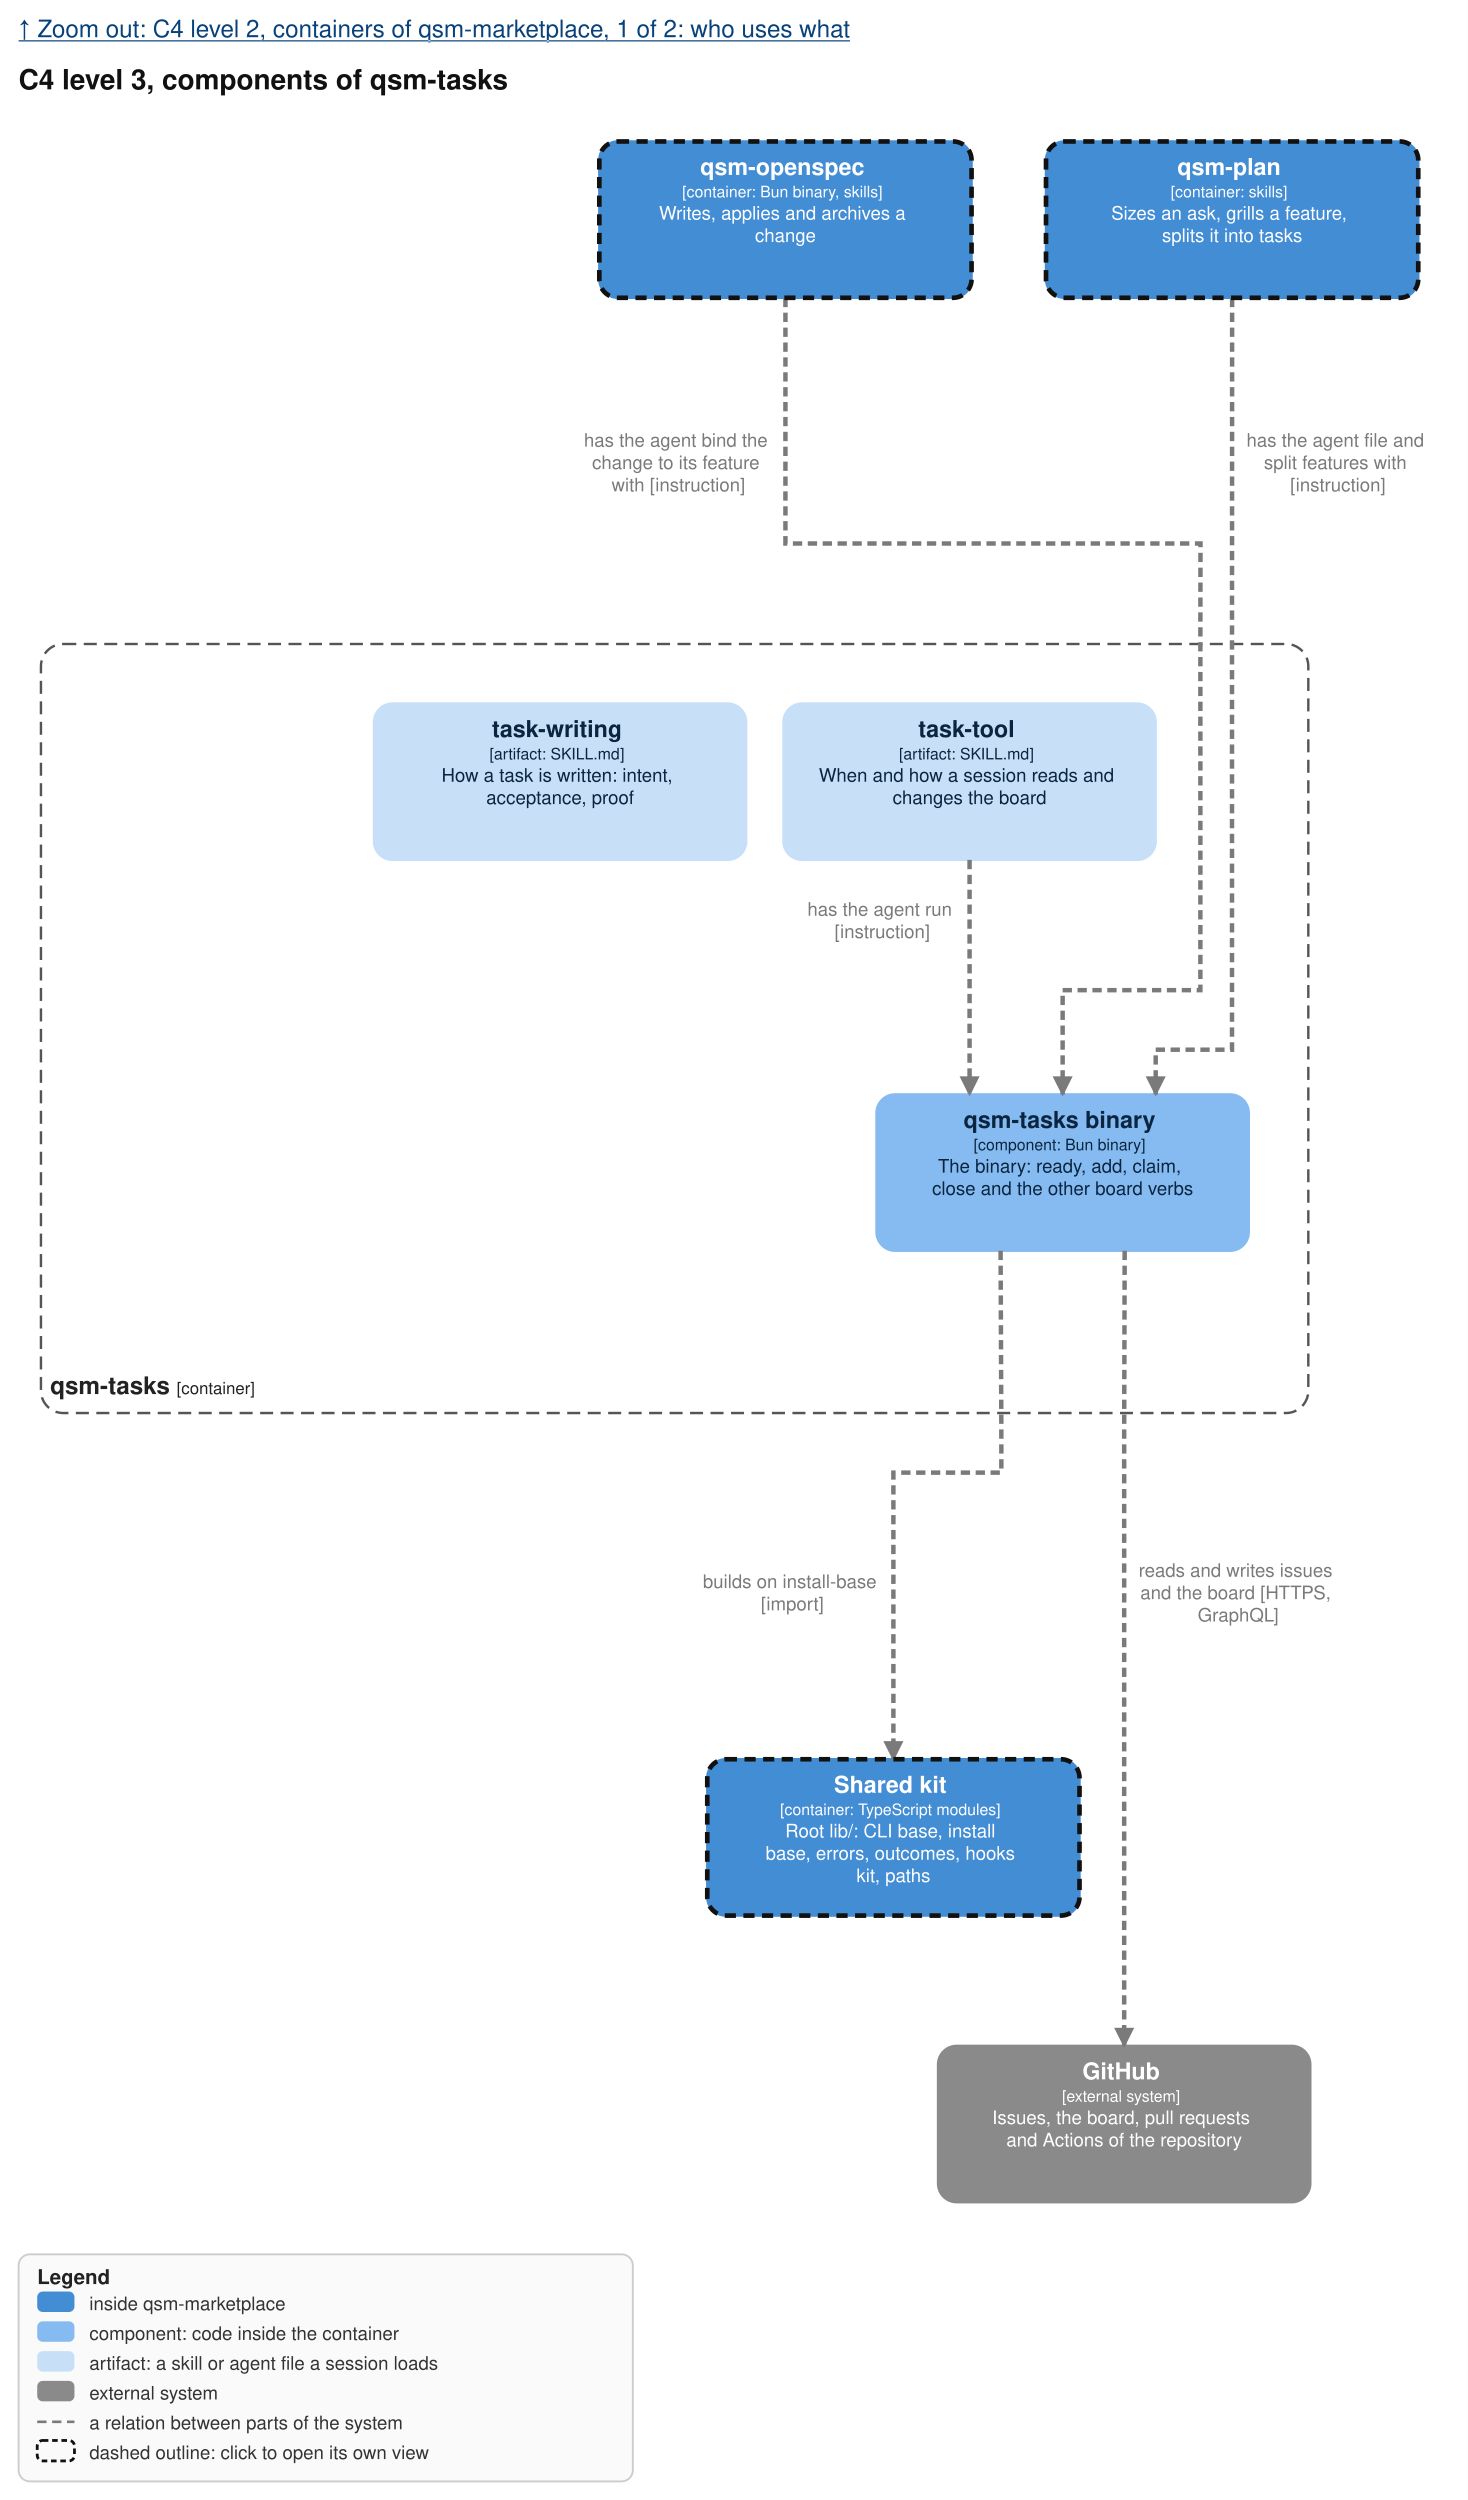
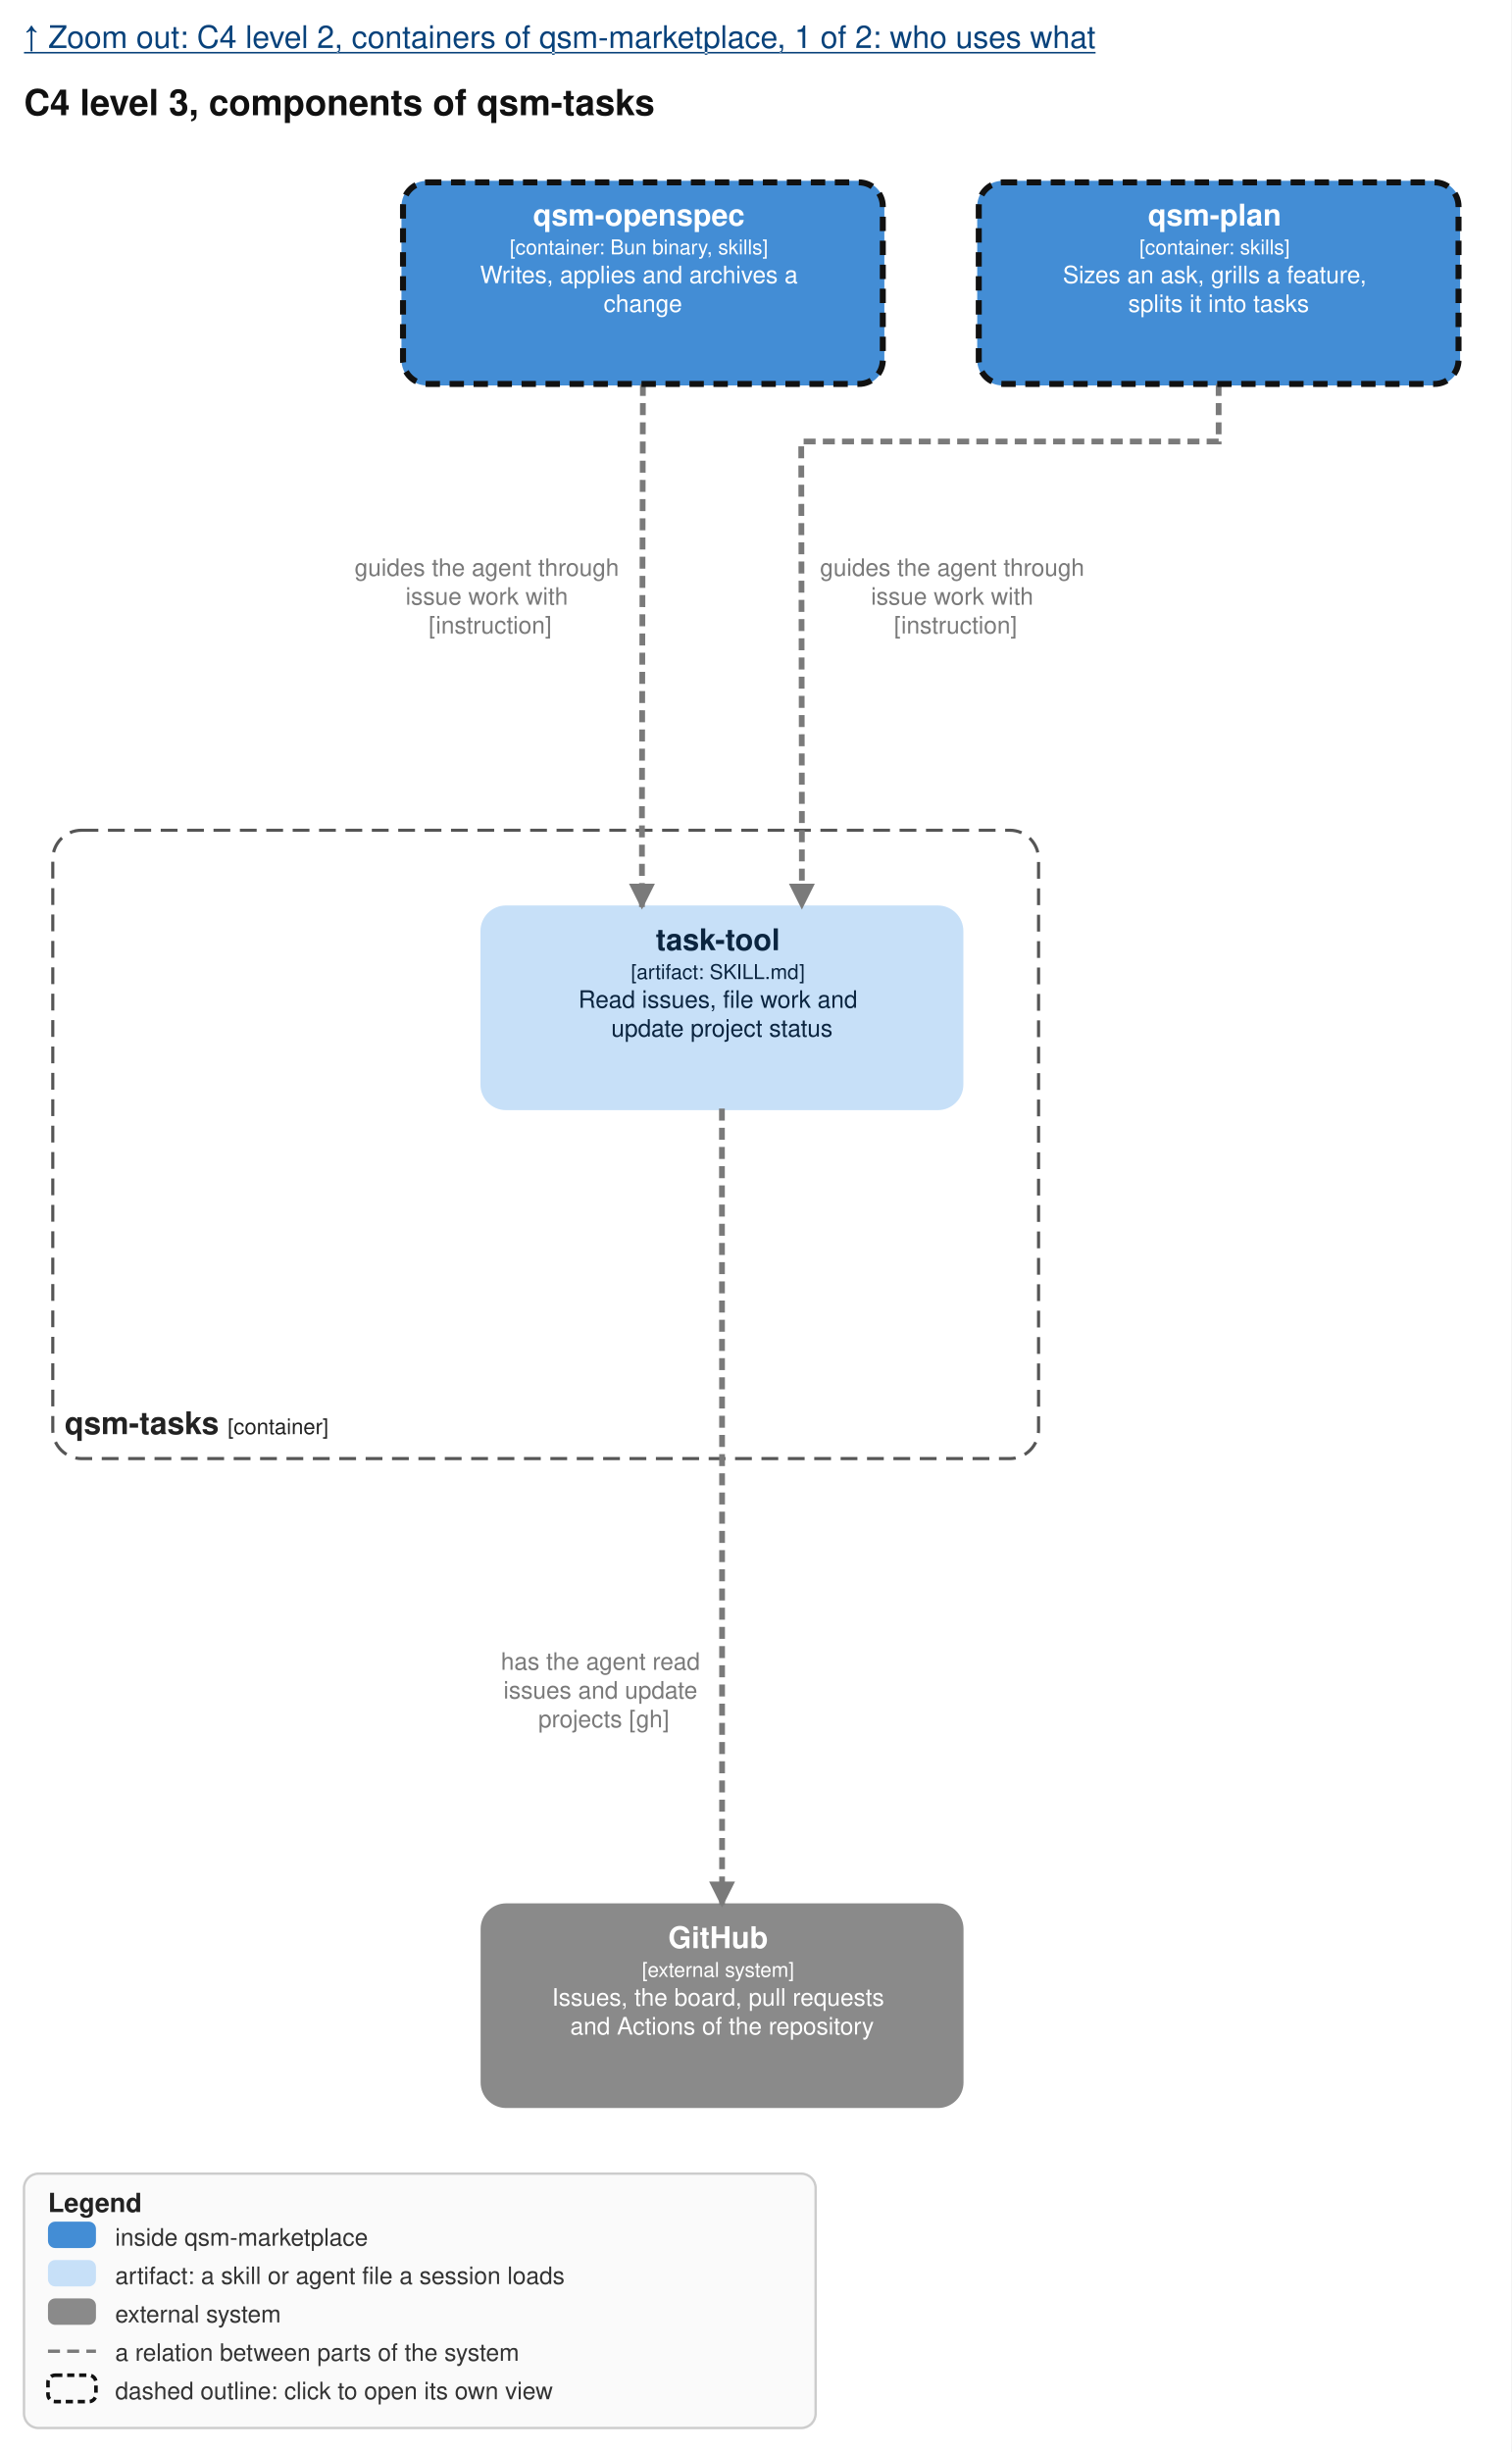
- <svg xmlns="http://www.w3.org/2000/svg" content="&lt;mxfile host=&quot;qsm-c4&quot;&gt;&lt;diagram name=&quot;components-tasks&quot; id=&quot;components-tasks&quot;&gt;&lt;mxGraphModel grid=&quot;1&quot; gridSize=&quot;10&quot; page=&quot;0&quot;&gt;&lt;root&gt;&lt;mxCell id=&quot;0&quot;/&gt;&lt;mxCell id=&quot;1&quot; parent=&quot;0&quot;/&gt;&lt;object id=&quot;c2&quot; label=&quot;&amp;lt;b&amp;gt;%c4Name%&amp;lt;/b&amp;gt;&amp;lt;div&amp;gt;[%c4Application%]&amp;lt;/div&amp;gt;&quot; placeholders=&quot;1&quot; c4Type=&quot;ContainerScopeBoundary&quot; c4Name=&quot;qsm-tasks&quot; c4Application=&quot;Container&quot; c4Id=&quot;mp.tasks&quot;&gt;&lt;mxCell style=&quot;rounded=1;fontSize=11;whiteSpace=wrap;html=1;dashed=1;arcSize=4;fillColor=none;strokeColor=#555555;fontColor=#222222;align=left;verticalAlign=bottom;spacing=10;dashPattern=8 4;metaEdit=1;connectable=0;&quot; vertex=&quot;1&quot; parent=&quot;1&quot;&gt;&lt;mxGeometry x=&quot;12&quot; y=&quot;282&quot; width=&quot;680.933&quot; height=&quot;413.2&quot; as=&quot;geometry&quot;/&gt;&lt;/mxCell&gt;&lt;/object&gt;&lt;object id=&quot;c3&quot; label=&quot;&amp;lt;b&amp;gt;%c4Name%&amp;lt;/b&amp;gt;&amp;lt;div&amp;gt;[%c4Type%%c4TechnologySep%%c4Technology%]&amp;lt;/div&amp;gt;&amp;lt;div style=&amp;quot;font-size:11px&amp;quot;&amp;gt;%c4Description%&amp;lt;/div&amp;gt;&quot; placeholders=&quot;1&quot; c4Type=&quot;Component&quot; c4Name=&quot;qsm-tasks binary&quot; c4Technology=&quot;Bun binary&quot; c4TechnologySep=&quot;: &quot; c4Description=&quot;The binary: ready, add, claim, close and the other board verbs&quot; c4Id=&quot;mp.tasks.tool&quot; c4Tags=&quot;&quot; c4Path=&quot;plugins/qsm-tasks/scripts&quot;&gt;&lt;mxCell style=&quot;rounded=1;whiteSpace=wrap;html=1;arcSize=10;fillColor=#85bbf0;strokeColor=#85bbf0;fontColor=#0b2540;metaEdit=1;resizable=1;&quot; vertex=&quot;1&quot; parent=&quot;1&quot;&gt;&lt;mxGeometry x=&quot;460.933&quot; y=&quot;524&quot; width=&quot;200&quot; height=&quot;84&quot; as=&quot;geometry&quot;/&gt;&lt;/mxCell&gt;&lt;/object&gt;&lt;object id=&quot;c4&quot; label=&quot;&amp;lt;b&amp;gt;%c4Name%&amp;lt;/b&amp;gt;&amp;lt;div&amp;gt;[%c4Type%%c4TechnologySep%%c4Technology%]&amp;lt;/div&amp;gt;&amp;lt;div style=&amp;quot;font-size:11px&amp;quot;&amp;gt;%c4Description%&amp;lt;/div&amp;gt;&quot; placeholders=&quot;1&quot; c4Type=&quot;Component&quot; c4Name=&quot;task-tool&quot; c4Technology=&quot;SKILL.md&quot; c4TechnologySep=&quot;: &quot; c4Description=&quot;When and how a session reads and changes the board&quot; c4Id=&quot;mp.tasks.tasktool&quot; c4Tags=&quot;artifact&quot; c4Path=&quot;plugins/qsm-tasks/skills/task-tool&quot;&gt;&lt;mxCell style=&quot;rounded=1;whiteSpace=wrap;html=1;arcSize=10;fillColor=#c7e0f8;strokeColor=#c7e0f8;fontColor=#0b2540;metaEdit=1;resizable=1;&quot; vertex=&quot;1&quot; parent=&quot;1&quot;&gt;&lt;mxGeometry x=&quot;410.933&quot; y=&quot;314&quot; width=&quot;200&quot; height=&quot;84&quot; as=&quot;geometry&quot;/&gt;&lt;/mxCell&gt;&lt;/object&gt;&lt;object id=&quot;c5&quot; label=&quot;&amp;lt;b&amp;gt;%c4Name%&amp;lt;/b&amp;gt;&amp;lt;div&amp;gt;[%c4Type%%c4TechnologySep%%c4Technology%]&amp;lt;/div&amp;gt;&amp;lt;div style=&amp;quot;font-size:11px&amp;quot;&amp;gt;%c4Description%&amp;lt;/div&amp;gt;&quot; placeholders=&quot;1&quot; c4Type=&quot;Component&quot; c4Name=&quot;task-writing&quot; c4Technology=&quot;SKILL.md&quot; c4TechnologySep=&quot;: &quot; c4Description=&quot;How a task is written: intent, acceptance, proof&quot; c4Id=&quot;mp.tasks.writing&quot; c4Tags=&quot;artifact&quot; c4Path=&quot;plugins/qsm-tasks/skills/task-writing&quot;&gt;&lt;mxCell style=&quot;rounded=1;whiteSpace=wrap;html=1;arcSize=10;fillColor=#c7e0f8;strokeColor=#c7e0f8;fontColor=#0b2540;metaEdit=1;resizable=1;&quot; vertex=&quot;1&quot; parent=&quot;1&quot;&gt;&lt;mxGeometry x=&quot;190.933&quot; y=&quot;314&quot; width=&quot;200&quot; height=&quot;84&quot; as=&quot;geometry&quot;/&gt;&lt;/mxCell&gt;&lt;/object&gt;&lt;object id=&quot;c6&quot; label=&quot;&amp;lt;b&amp;gt;%c4Name%&amp;lt;/b&amp;gt;&amp;lt;div&amp;gt;[%c4Type%%c4TechnologySep%%c4Technology%]&amp;lt;/div&amp;gt;&amp;lt;div style=&amp;quot;font-size:11px&amp;quot;&amp;gt;%c4Description%&amp;lt;/div&amp;gt;&quot; placeholders=&quot;1&quot; c4Type=&quot;Container&quot; c4Name=&quot;qsm-openspec&quot; c4Technology=&quot;Bun binary, skills&quot; c4TechnologySep=&quot;: &quot; c4Description=&quot;Writes, applies and archives a change&quot; c4Id=&quot;mp.spec&quot; c4Tags=&quot;&quot; c4Path=&quot;plugins/qsm-openspec&quot; c4Group=&quot;Features&quot;&gt;&lt;mxCell style=&quot;rounded=1;whiteSpace=wrap;html=1;arcSize=10;fillColor=#438dd5;strokeColor=#438dd5;fontColor=#ffffff;metaEdit=1;resizable=1;&quot; vertex=&quot;1&quot; parent=&quot;1&quot;&gt;&lt;mxGeometry x=&quot;312&quot; y=&quot;12&quot; width=&quot;200&quot; height=&quot;84&quot; as=&quot;geometry&quot;/&gt;&lt;/mxCell&gt;&lt;/object&gt;&lt;object id=&quot;c7&quot; label=&quot;&amp;lt;b&amp;gt;%c4Name%&amp;lt;/b&amp;gt;&amp;lt;div&amp;gt;[%c4Type%%c4TechnologySep%%c4Technology%]&amp;lt;/div&amp;gt;&amp;lt;div style=&amp;quot;font-size:11px&amp;quot;&amp;gt;%c4Description%&amp;lt;/div&amp;gt;&quot; placeholders=&quot;1&quot; c4Type=&quot;Container&quot; c4Name=&quot;qsm-plan&quot; c4Technology=&quot;skills&quot; c4TechnologySep=&quot;: &quot; c4Description=&quot;Sizes an ask, grills a feature, splits it into tasks&quot; c4Id=&quot;mp.plan&quot; c4Tags=&quot;&quot; c4Path=&quot;plugins/qsm-plan&quot; c4Group=&quot;Features&quot;&gt;&lt;mxCell style=&quot;rounded=1;whiteSpace=wrap;html=1;arcSize=10;fillColor=#438dd5;strokeColor=#438dd5;fontColor=#ffffff;metaEdit=1;resizable=1;&quot; vertex=&quot;1&quot; parent=&quot;1&quot;&gt;&lt;mxGeometry x=&quot;552&quot; y=&quot;12&quot; width=&quot;200&quot; height=&quot;84&quot; as=&quot;geometry&quot;/&gt;&lt;/mxCell&gt;&lt;/object&gt;&lt;object id=&quot;c8&quot; label=&quot;&amp;lt;b&amp;gt;%c4Name%&amp;lt;/b&amp;gt;&amp;lt;div&amp;gt;[%c4Type%%c4TechnologySep%%c4Technology%]&amp;lt;/div&amp;gt;&amp;lt;div style=&amp;quot;font-size:11px&amp;quot;&amp;gt;%c4Description%&amp;lt;/div&amp;gt;&quot; placeholders=&quot;1&quot; c4Type=&quot;Container&quot; c4Name=&quot;Shared kit&quot; c4Technology=&quot;TypeScript modules&quot; c4TechnologySep=&quot;: &quot; c4Description=&quot;Root lib/: CLI base, install base, errors, outcomes, hooks kit, paths&quot; c4Id=&quot;mp.lib&quot; c4Tags=&quot;shared&quot; c4Path=&quot;lib&quot; c4Group=&quot;Core&quot;&gt;&lt;mxCell style=&quot;rounded=1;whiteSpace=wrap;html=1;arcSize=10;fillColor=#438dd5;strokeColor=#438dd5;fontColor=#ffffff;metaEdit=1;resizable=1;&quot; vertex=&quot;1&quot; parent=&quot;1&quot;&gt;&lt;mxGeometry x=&quot;370&quot; y=&quot;881.2&quot; width=&quot;200&quot; height=&quot;84&quot; as=&quot;geometry&quot;/&gt;&lt;/mxCell&gt;&lt;/object&gt;&lt;object id=&quot;c9&quot; label=&quot;&amp;lt;b&amp;gt;%c4Name%&amp;lt;/b&amp;gt;&amp;lt;div&amp;gt;[%c4Type%%c4TechnologySep%%c4Technology%]&amp;lt;/div&amp;gt;&amp;lt;div style=&amp;quot;font-size:11px&amp;quot;&amp;gt;%c4Description%&amp;lt;/div&amp;gt;&quot; placeholders=&quot;1&quot; c4Type=&quot;Software System&quot; c4Name=&quot;GitHub&quot; c4Technology=&quot;&quot; c4TechnologySep=&quot;&quot; c4Description=&quot;Issues, the board, pull requests and Actions of the repository&quot; c4Id=&quot;github&quot; c4Tags=&quot;external&quot;&gt;&lt;mxCell style=&quot;rounded=1;whiteSpace=wrap;html=1;arcSize=10;fillColor=#8a8a8a;strokeColor=#8a8a8a;fontColor=#ffffff;metaEdit=1;resizable=1;&quot; vertex=&quot;1&quot; parent=&quot;1&quot;&gt;&lt;mxGeometry x=&quot;494&quot; y=&quot;1035.2&quot; width=&quot;200&quot; height=&quot;84&quot; as=&quot;geometry&quot;/&gt;&lt;/mxCell&gt;&lt;/object&gt;&lt;object id=&quot;c10&quot; label=&quot;%c4Description%&quot; placeholders=&quot;1&quot; c4Type=&quot;Relationship&quot; c4Description=&quot;has the agent bind the change to its feature with [instruction]&quot;&gt;&lt;mxCell style=&quot;edgeStyle=orthogonalEdgeStyle;rounded=1;endArrow=blockThin;endFill=1;html=1;fontSize=10;strokeColor=#7a7a7a;fontColor=#7a7a7a;strokeWidth=2.4;dashed=1;metaEdit=1;&quot; edge=&quot;1&quot; parent=&quot;1&quot; source=&quot;c6&quot; target=&quot;c3&quot;&gt;&lt;mxGeometry relative=&quot;1&quot; as=&quot;geometry&quot;&gt;&lt;Array as=&quot;points&quot;&gt;&lt;mxPoint x=&quot;412&quot; y=&quot;228&quot;/&gt;&lt;mxPoint x=&quot;635&quot; y=&quot;228&quot;/&gt;&lt;mxPoint x=&quot;634.933&quot; y=&quot;274&quot;/&gt;&lt;mxPoint x=&quot;634.933&quot; y=&quot;468&quot;/&gt;&lt;mxPoint x=&quot;560.933&quot; y=&quot;468&quot;/&gt;&lt;/Array&gt;&lt;/mxGeometry&gt;&lt;/mxCell&gt;&lt;/object&gt;&lt;object id=&quot;c11&quot; label=&quot;%c4Description%&quot; placeholders=&quot;1&quot; c4Type=&quot;Relationship&quot; c4Description=&quot;has the agent file and split features with [instruction]&quot;&gt;&lt;mxCell style=&quot;edgeStyle=orthogonalEdgeStyle;rounded=1;endArrow=blockThin;endFill=1;html=1;fontSize=10;strokeColor=#7a7a7a;fontColor=#7a7a7a;strokeWidth=2.4;dashed=1;metaEdit=1;&quot; edge=&quot;1&quot; parent=&quot;1&quot; source=&quot;c7&quot; target=&quot;c3&quot;&gt;&lt;mxGeometry relative=&quot;1&quot; as=&quot;geometry&quot;&gt;&lt;Array as=&quot;points&quot;&gt;&lt;mxPoint x=&quot;651.933&quot; y=&quot;274&quot;/&gt;&lt;mxPoint x=&quot;651.933&quot; y=&quot;500&quot;/&gt;&lt;mxPoint x=&quot;610.933&quot; y=&quot;500&quot;/&gt;&lt;/Array&gt;&lt;/mxGeometry&gt;&lt;/mxCell&gt;&lt;/object&gt;&lt;object id=&quot;c12&quot; label=&quot;%c4Description%&quot; placeholders=&quot;1&quot; c4Type=&quot;Relationship&quot; c4Description=&quot;builds on install-base [import]&quot;&gt;&lt;mxCell style=&quot;edgeStyle=orthogonalEdgeStyle;rounded=1;endArrow=blockThin;endFill=1;html=1;fontSize=10;strokeColor=#7a7a7a;fontColor=#7a7a7a;strokeWidth=2.4;dashed=1;metaEdit=1;&quot; edge=&quot;1&quot; parent=&quot;1&quot; source=&quot;c3&quot; target=&quot;c8&quot;&gt;&lt;mxGeometry relative=&quot;1&quot; as=&quot;geometry&quot;&gt;&lt;Array as=&quot;points&quot;&gt;&lt;mxPoint x=&quot;528&quot; y=&quot;703.2&quot;/&gt;&lt;mxPoint x=&quot;528&quot; y=&quot;727.2&quot;/&gt;&lt;mxPoint x=&quot;470&quot; y=&quot;727.2&quot;/&gt;&lt;/Array&gt;&lt;/mxGeometry&gt;&lt;/mxCell&gt;&lt;/object&gt;&lt;object id=&quot;c13&quot; label=&quot;%c4Description%&quot; placeholders=&quot;1&quot; c4Type=&quot;Relationship&quot; c4Description=&quot;has the agent run [instruction]&quot;&gt;&lt;mxCell style=&quot;edgeStyle=orthogonalEdgeStyle;rounded=1;endArrow=blockThin;endFill=1;html=1;fontSize=10;strokeColor=#7a7a7a;fontColor=#7a7a7a;strokeWidth=2.4;dashed=1;metaEdit=1;&quot; edge=&quot;1&quot; parent=&quot;1&quot; source=&quot;c4&quot; target=&quot;c3&quot;&gt;&lt;mxGeometry relative=&quot;1&quot; as=&quot;geometry&quot;&gt;&lt;Array as=&quot;points&quot;&gt;&lt;/Array&gt;&lt;/mxGeometry&gt;&lt;/mxCell&gt;&lt;/object&gt;&lt;object id=&quot;c14&quot; label=&quot;%c4Description%&quot; placeholders=&quot;1&quot; c4Type=&quot;Relationship&quot; c4Description=&quot;reads and writes issues and the board [HTTPS, GraphQL]&quot;&gt;&lt;mxCell style=&quot;edgeStyle=orthogonalEdgeStyle;rounded=1;endArrow=blockThin;endFill=1;html=1;fontSize=10;strokeColor=#7a7a7a;fontColor=#7a7a7a;strokeWidth=2.4;dashed=1;metaEdit=1;&quot; edge=&quot;1&quot; parent=&quot;1&quot; source=&quot;c3&quot; target=&quot;c9&quot;&gt;&lt;mxGeometry relative=&quot;1&quot; as=&quot;geometry&quot;&gt;&lt;Array as=&quot;points&quot;&gt;&lt;mxPoint x=&quot;594&quot; y=&quot;703.2&quot;/&gt;&lt;/Array&gt;&lt;/mxGeometry&gt;&lt;/mxCell&gt;&lt;/object&gt;&lt;/root&gt;&lt;/mxGraphModel&gt;&lt;/diagram&gt;&lt;/mxfile&gt;" width="788.62" height="1343.2" viewBox="-10 -64 788.62 1343.2" font-family="Helvetica, Arial, sans-serif">
+ <svg xmlns="http://www.w3.org/2000/svg" content="&lt;mxfile host=&quot;qsm-c4&quot;&gt;&lt;diagram name=&quot;components-tasks&quot; id=&quot;components-tasks&quot;&gt;&lt;mxGraphModel grid=&quot;1&quot; gridSize=&quot;10&quot; page=&quot;0&quot;&gt;&lt;root&gt;&lt;mxCell id=&quot;0&quot;/&gt;&lt;mxCell id=&quot;1&quot; parent=&quot;0&quot;/&gt;&lt;object id=&quot;c2&quot; label=&quot;&amp;lt;b&amp;gt;%c4Name%&amp;lt;/b&amp;gt;&amp;lt;div&amp;gt;[%c4Application%]&amp;lt;/div&amp;gt;&quot; placeholders=&quot;1&quot; c4Type=&quot;ContainerScopeBoundary&quot; c4Name=&quot;qsm-tasks&quot; c4Application=&quot;Container&quot; c4Id=&quot;mp.tasks&quot;&gt;&lt;mxCell style=&quot;rounded=1;fontSize=11;whiteSpace=wrap;html=1;dashed=1;arcSize=4;fillColor=none;strokeColor=#555555;fontColor=#222222;align=left;verticalAlign=bottom;spacing=10;dashPattern=8 4;metaEdit=1;connectable=0;&quot; vertex=&quot;1&quot; parent=&quot;1&quot;&gt;&lt;mxGeometry x=&quot;12&quot; y=&quot;282&quot; width=&quot;410.933&quot; height=&quot;261.866&quot; as=&quot;geometry&quot;/&gt;&lt;/mxCell&gt;&lt;/object&gt;&lt;object id=&quot;c3&quot; label=&quot;&amp;lt;b&amp;gt;%c4Name%&amp;lt;/b&amp;gt;&amp;lt;div&amp;gt;[%c4Type%%c4TechnologySep%%c4Technology%]&amp;lt;/div&amp;gt;&amp;lt;div style=&amp;quot;font-size:11px&amp;quot;&amp;gt;%c4Description%&amp;lt;/div&amp;gt;&quot; placeholders=&quot;1&quot; c4Type=&quot;Component&quot; c4Name=&quot;task-tool&quot; c4Technology=&quot;SKILL.md&quot; c4TechnologySep=&quot;: &quot; c4Description=&quot;Read issues, file work and update project status&quot; c4Id=&quot;mp.tasks.tasktool&quot; c4Tags=&quot;artifact&quot; c4Path=&quot;plugins/qsm-tasks/skills/task-tool&quot;&gt;&lt;mxCell style=&quot;rounded=1;whiteSpace=wrap;html=1;arcSize=10;fillColor=#c7e0f8;strokeColor=#c7e0f8;fontColor=#0b2540;metaEdit=1;resizable=1;&quot; vertex=&quot;1&quot; parent=&quot;1&quot;&gt;&lt;mxGeometry x=&quot;190.933&quot; y=&quot;314&quot; width=&quot;200&quot; height=&quot;84&quot; as=&quot;geometry&quot;/&gt;&lt;/mxCell&gt;&lt;/object&gt;&lt;object id=&quot;c4&quot; label=&quot;&amp;lt;b&amp;gt;%c4Name%&amp;lt;/b&amp;gt;&amp;lt;div&amp;gt;[%c4Type%%c4TechnologySep%%c4Technology%]&amp;lt;/div&amp;gt;&amp;lt;div style=&amp;quot;font-size:11px&amp;quot;&amp;gt;%c4Description%&amp;lt;/div&amp;gt;&quot; placeholders=&quot;1&quot; c4Type=&quot;Container&quot; c4Name=&quot;qsm-openspec&quot; c4Technology=&quot;Bun binary, skills&quot; c4TechnologySep=&quot;: &quot; c4Description=&quot;Writes, applies and archives a change&quot; c4Id=&quot;mp.spec&quot; c4Tags=&quot;&quot; c4Path=&quot;plugins/qsm-openspec&quot; c4Group=&quot;Features&quot;&gt;&lt;mxCell style=&quot;rounded=1;whiteSpace=wrap;html=1;arcSize=10;fillColor=#438dd5;strokeColor=#438dd5;fontColor=#ffffff;metaEdit=1;resizable=1;&quot; vertex=&quot;1&quot; parent=&quot;1&quot;&gt;&lt;mxGeometry x=&quot;158&quot; y=&quot;12&quot; width=&quot;200&quot; height=&quot;84&quot; as=&quot;geometry&quot;/&gt;&lt;/mxCell&gt;&lt;/object&gt;&lt;object id=&quot;c5&quot; label=&quot;&amp;lt;b&amp;gt;%c4Name%&amp;lt;/b&amp;gt;&amp;lt;div&amp;gt;[%c4Type%%c4TechnologySep%%c4Technology%]&amp;lt;/div&amp;gt;&amp;lt;div style=&amp;quot;font-size:11px&amp;quot;&amp;gt;%c4Description%&amp;lt;/div&amp;gt;&quot; placeholders=&quot;1&quot; c4Type=&quot;Container&quot; c4Name=&quot;qsm-plan&quot; c4Technology=&quot;skills&quot; c4TechnologySep=&quot;: &quot; c4Description=&quot;Sizes an ask, grills a feature, splits it into tasks&quot; c4Id=&quot;mp.plan&quot; c4Tags=&quot;&quot; c4Path=&quot;plugins/qsm-plan&quot; c4Group=&quot;Features&quot;&gt;&lt;mxCell style=&quot;rounded=1;whiteSpace=wrap;html=1;arcSize=10;fillColor=#438dd5;strokeColor=#438dd5;fontColor=#ffffff;metaEdit=1;resizable=1;&quot; vertex=&quot;1&quot; parent=&quot;1&quot;&gt;&lt;mxGeometry x=&quot;398&quot; y=&quot;12&quot; width=&quot;200&quot; height=&quot;84&quot; as=&quot;geometry&quot;/&gt;&lt;/mxCell&gt;&lt;/object&gt;&lt;object id=&quot;c6&quot; label=&quot;&amp;lt;b&amp;gt;%c4Name%&amp;lt;/b&amp;gt;&amp;lt;div&amp;gt;[%c4Type%%c4TechnologySep%%c4Technology%]&amp;lt;/div&amp;gt;&amp;lt;div style=&amp;quot;font-size:11px&amp;quot;&amp;gt;%c4Description%&amp;lt;/div&amp;gt;&quot; placeholders=&quot;1&quot; c4Type=&quot;Software System&quot; c4Name=&quot;GitHub&quot; c4Technology=&quot;&quot; c4TechnologySep=&quot;&quot; c4Description=&quot;Issues, the board, pull requests and Actions of the repository&quot; c4Id=&quot;github&quot; c4Tags=&quot;external&quot;&gt;&lt;mxCell style=&quot;rounded=1;whiteSpace=wrap;html=1;arcSize=10;fillColor=#8a8a8a;strokeColor=#8a8a8a;fontColor=#ffffff;metaEdit=1;resizable=1;&quot; vertex=&quot;1&quot; parent=&quot;1&quot;&gt;&lt;mxGeometry x=&quot;191&quot; y=&quot;729.866&quot; width=&quot;200&quot; height=&quot;84&quot; as=&quot;geometry&quot;/&gt;&lt;/mxCell&gt;&lt;/object&gt;&lt;object id=&quot;c7&quot; label=&quot;%c4Description%&quot; placeholders=&quot;1&quot; c4Type=&quot;Relationship&quot; c4Description=&quot;guides the agent through issue work with [instruction]&quot;&gt;&lt;mxCell style=&quot;edgeStyle=orthogonalEdgeStyle;rounded=1;endArrow=blockThin;endFill=1;html=1;fontSize=10;strokeColor=#7a7a7a;fontColor=#7a7a7a;strokeWidth=2.4;dashed=1;metaEdit=1;&quot; edge=&quot;1&quot; parent=&quot;1&quot; source=&quot;c4&quot; target=&quot;c3&quot;&gt;&lt;mxGeometry relative=&quot;1&quot; as=&quot;geometry&quot;&gt;&lt;Array as=&quot;points&quot;&gt;&lt;mxPoint x=&quot;257.6&quot; y=&quot;274&quot;/&gt;&lt;/Array&gt;&lt;/mxGeometry&gt;&lt;/mxCell&gt;&lt;/object&gt;&lt;object id=&quot;c8&quot; label=&quot;%c4Description%&quot; placeholders=&quot;1&quot; c4Type=&quot;Relationship&quot; c4Description=&quot;guides the agent through issue work with [instruction]&quot;&gt;&lt;mxCell style=&quot;edgeStyle=orthogonalEdgeStyle;rounded=1;endArrow=blockThin;endFill=1;html=1;fontSize=10;strokeColor=#7a7a7a;fontColor=#7a7a7a;strokeWidth=2.4;dashed=1;metaEdit=1;&quot; edge=&quot;1&quot; parent=&quot;1&quot; source=&quot;c5&quot; target=&quot;c3&quot;&gt;&lt;mxGeometry relative=&quot;1&quot; as=&quot;geometry&quot;&gt;&lt;Array as=&quot;points&quot;&gt;&lt;mxPoint x=&quot;498&quot; y=&quot;120&quot;/&gt;&lt;mxPoint x=&quot;324&quot; y=&quot;120&quot;/&gt;&lt;mxPoint x=&quot;324.266&quot; y=&quot;274&quot;/&gt;&lt;/Array&gt;&lt;/mxGeometry&gt;&lt;/mxCell&gt;&lt;/object&gt;&lt;object id=&quot;c9&quot; label=&quot;%c4Description%&quot; placeholders=&quot;1&quot; c4Type=&quot;Relationship&quot; c4Description=&quot;has the agent read issues and update projects [gh]&quot;&gt;&lt;mxCell style=&quot;edgeStyle=orthogonalEdgeStyle;rounded=1;endArrow=blockThin;endFill=1;html=1;fontSize=10;strokeColor=#7a7a7a;fontColor=#7a7a7a;strokeWidth=2.4;dashed=1;metaEdit=1;&quot; edge=&quot;1&quot; parent=&quot;1&quot; source=&quot;c3&quot; target=&quot;c6&quot;&gt;&lt;mxGeometry relative=&quot;1&quot; as=&quot;geometry&quot;&gt;&lt;Array as=&quot;points&quot;&gt;&lt;mxPoint x=&quot;291&quot; y=&quot;551.866&quot;/&gt;&lt;/Array&gt;&lt;/mxGeometry&gt;&lt;/mxCell&gt;&lt;/object&gt;&lt;/root&gt;&lt;/mxGraphModel&gt;&lt;/diagram&gt;&lt;/mxfile&gt;" width="630" height="1021.866" viewBox="-10 -64 630 1021.866" font-family="Helvetica, Arial, sans-serif">
  <defs>
    <marker id="a08427b" viewBox="0 0 10 10" refX="9" refY="5" markerWidth="4.5" markerHeight="4.5" orient="auto">
      <path d="M0,0L10,5L0,10z" fill="#08427b" />
    </marker>
    <marker id="a6b4fbb" viewBox="0 0 10 10" refX="9" refY="5" markerWidth="4.5" markerHeight="4.5" orient="auto">
      <path d="M0,0L10,5L0,10z" fill="#6b4fbb" />
    </marker>
    <marker id="ac2410c" viewBox="0 0 10 10" refX="9" refY="5" markerWidth="4.5" markerHeight="4.5" orient="auto">
      <path d="M0,0L10,5L0,10z" fill="#c2410c" />
    </marker>
    <marker id="a15803d" viewBox="0 0 10 10" refX="9" refY="5" markerWidth="4.5" markerHeight="4.5" orient="auto">
      <path d="M0,0L10,5L0,10z" fill="#15803d" />
    </marker>
    <marker id="a0f766e" viewBox="0 0 10 10" refX="9" refY="5" markerWidth="4.5" markerHeight="4.5" orient="auto">
      <path d="M0,0L10,5L0,10z" fill="#0f766e" />
    </marker>
    <marker id="ab91c1c" viewBox="0 0 10 10" refX="9" refY="5" markerWidth="4.5" markerHeight="4.5" orient="auto">
      <path d="M0,0L10,5L0,10z" fill="#b91c1c" />
    </marker>
    <marker id="a7a7a7a" viewBox="0 0 10 10" refX="9" refY="5" markerWidth="4.5" markerHeight="4.5" orient="auto">
      <path d="M0,0L10,5L0,10z" fill="#7a7a7a" />
    </marker>
  </defs>
-   <rect x="-10" y="-64" width="788.62" height="1343.2" fill="#ffffff" />
+   <rect x="-10" y="-64" width="630" height="1021.866" fill="#ffffff" />
  <text x="0" y="-16" font-size="15" font-weight="bold" fill="#111111">C4 level 3, components of qsm-tasks</text>
-   <rect x="12" y="282" width="680.933" height="413.2" rx="12" fill="none" stroke="#555555" stroke-width="1.3" stroke-dasharray="7 4" />
-   <rect x="460.933" y="524" width="200" height="84" rx="10" fill="#85bbf0" stroke="#85bbf0" stroke-width="1.3" />
-   <text x="560.933" y="542" text-anchor="middle" fill="#0b2540">
-     <tspan font-size="12.5" font-weight="bold">qsm-tasks binary</tspan>
-     <tspan x="560.933" dy="12" font-size="8.5">[component: Bun binary]</tspan>
-     <tspan x="560.933" dy="12" font-size="10">The binary: ready, add, claim,</tspan>
-     <tspan x="560.933" dy="12" font-size="10">close and the other board verbs</tspan>
-   </text>
-   <rect x="410.933" y="314" width="200" height="84" rx="10" fill="#c7e0f8" stroke="#c7e0f8" stroke-width="1.3" />
-   <text x="510.933" y="332" text-anchor="middle" fill="#0b2540">
-     <tspan font-size="12.5" font-weight="bold">task-tool</tspan>
-     <tspan x="510.933" dy="12" font-size="8.5">[artifact: SKILL.md]</tspan>
-     <tspan x="510.933" dy="12" font-size="10">When and how a session reads and</tspan>
-     <tspan x="510.933" dy="12" font-size="10">changes the board</tspan>
-   </text>
+   <rect x="12" y="282" width="410.933" height="261.866" rx="12" fill="none" stroke="#555555" stroke-width="1.3" stroke-dasharray="7 4" />
  <rect x="190.933" y="314" width="200" height="84" rx="10" fill="#c7e0f8" stroke="#c7e0f8" stroke-width="1.3" />
  <text x="290.933" y="332" text-anchor="middle" fill="#0b2540">
-     <tspan font-size="12.5" font-weight="bold">task-writing</tspan>
+     <tspan font-size="12.5" font-weight="bold">task-tool</tspan>
    <tspan x="290.933" dy="12" font-size="8.5">[artifact: SKILL.md]</tspan>
-     <tspan x="290.933" dy="12" font-size="10">How a task is written: intent,</tspan>
-     <tspan x="290.933" dy="12" font-size="10">acceptance, proof</tspan>
+     <tspan x="290.933" dy="12" font-size="10">Read issues, file work and</tspan>
+     <tspan x="290.933" dy="12" font-size="10">update project status</tspan>
  </text>
-   <rect x="312" y="12" width="200" height="84" rx="10" fill="#438dd5" stroke="#438dd5" stroke-width="1.3" />
-   <text x="412" y="30" text-anchor="middle" fill="#ffffff">
+   <rect x="158" y="12" width="200" height="84" rx="10" fill="#438dd5" stroke="#438dd5" stroke-width="1.3" />
+   <text x="258" y="30" text-anchor="middle" fill="#ffffff">
    <tspan font-size="12.5" font-weight="bold">qsm-openspec</tspan>
-     <tspan x="412" dy="12" font-size="8.5">[container: Bun binary, skills]</tspan>
-     <tspan x="412" dy="12" font-size="10">Writes, applies and archives a</tspan>
-     <tspan x="412" dy="12" font-size="10">change</tspan>
+     <tspan x="258" dy="12" font-size="8.5">[container: Bun binary, skills]</tspan>
+     <tspan x="258" dy="12" font-size="10">Writes, applies and archives a</tspan>
+     <tspan x="258" dy="12" font-size="10">change</tspan>
  </text>
-   <rect x="552" y="12" width="200" height="84" rx="10" fill="#438dd5" stroke="#438dd5" stroke-width="1.3" />
-   <text x="652" y="30" text-anchor="middle" fill="#ffffff">
+   <rect x="398" y="12" width="200" height="84" rx="10" fill="#438dd5" stroke="#438dd5" stroke-width="1.3" />
+   <text x="498" y="30" text-anchor="middle" fill="#ffffff">
    <tspan font-size="12.5" font-weight="bold">qsm-plan</tspan>
-     <tspan x="652" dy="12" font-size="8.5">[container: skills]</tspan>
-     <tspan x="652" dy="12" font-size="10">Sizes an ask, grills a feature,</tspan>
-     <tspan x="652" dy="12" font-size="10">splits it into tasks</tspan>
+     <tspan x="498" dy="12" font-size="8.5">[container: skills]</tspan>
+     <tspan x="498" dy="12" font-size="10">Sizes an ask, grills a feature,</tspan>
+     <tspan x="498" dy="12" font-size="10">splits it into tasks</tspan>
  </text>
-   <rect x="370" y="881.2" width="200" height="84" rx="10" fill="#438dd5" stroke="#438dd5" stroke-width="1.3" />
-   <text x="470" y="899.2" text-anchor="middle" fill="#ffffff">
-     <tspan font-size="12.5" font-weight="bold">Shared kit</tspan>
-     <tspan x="470" dy="12" font-size="8.5">[container: TypeScript modules]</tspan>
-     <tspan x="470" dy="12" font-size="10">Root lib/: CLI base, install</tspan>
-     <tspan x="470" dy="12" font-size="10">base, errors, outcomes, hooks</tspan>
-     <tspan x="470" dy="12" font-size="10">kit, paths</tspan>
+   <rect x="191" y="729.866" width="200" height="84" rx="10" fill="#8a8a8a" stroke="#8a8a8a" stroke-width="1.3" />
+   <text x="291" y="747.866" text-anchor="middle" fill="#ffffff">
+     <tspan font-size="12.5" font-weight="bold">GitHub</tspan>
+     <tspan x="291" dy="12" font-size="8.5">[external system]</tspan>
+     <tspan x="291" dy="12" font-size="10">Issues, the board, pull requests</tspan>
+     <tspan x="291" dy="12" font-size="10">and Actions of the repository</tspan>
  </text>
-   <rect x="494" y="1035.2" width="200" height="84" rx="10" fill="#8a8a8a" stroke="#8a8a8a" stroke-width="1.3" />
-   <text x="594" y="1053.2" text-anchor="middle" fill="#ffffff">
-     <tspan font-size="12.5" font-weight="bold">GitHub</tspan>
-     <tspan x="594" dy="12" font-size="8.5">[external system]</tspan>
-     <tspan x="594" dy="12" font-size="10">Issues, the board, pull requests</tspan>
-     <tspan x="594" dy="12" font-size="10">and Actions of the repository</tspan>
+   <polyline points="258,96 257.6,274 257.6,314" fill="none" stroke="#7a7a7a" stroke-width="2.4" stroke-dasharray="5 3" marker-end="url(#a7a7a7a)" />
+   <polyline points="498,96 498,120 324,120 324.266,274 324.266,314" fill="none" stroke="#7a7a7a" stroke-width="2.4" stroke-dasharray="5 3" marker-end="url(#a7a7a7a)" />
+   <polyline points="290.933,398 291,551.866 291,729.866" fill="none" stroke="#7a7a7a" stroke-width="2.4" stroke-dasharray="5 3" marker-end="url(#a7a7a7a)" />
+   <rect x="17" y="520.666" width="109.933" height="18.2" fill="#ffffff" />
+   <text x="71.966" y="533.666" font-size="13" font-weight="bold" fill="#222222" text-anchor="middle">qsm-tasks <tspan font-size="9" font-weight="normal">[container]</tspan>
  </text>
-   <polyline points="412,96 412,228 635,228 634.933,274 634.933,468 560.933,468 560.933,524" fill="none" stroke="#7a7a7a" stroke-width="2.4" stroke-dasharray="5 3" marker-end="url(#a7a7a7a)" />
-   <polyline points="652,96 651.933,274 651.933,500 610.933,500 610.933,524" fill="none" stroke="#7a7a7a" stroke-width="2.4" stroke-dasharray="5 3" marker-end="url(#a7a7a7a)" />
-   <polyline points="527.6,608 528,703.2 528,727.2 470,727.2 470,881.2" fill="none" stroke="#7a7a7a" stroke-width="2.4" stroke-dasharray="5 3" marker-end="url(#a7a7a7a)" />
-   <polyline points="510.933,398 510.933,524" fill="none" stroke="#7a7a7a" stroke-width="2.4" stroke-dasharray="5 3" marker-end="url(#a7a7a7a)" />
-   <polyline points="594.266,608 594,703.2 594,1035.2" fill="none" stroke="#7a7a7a" stroke-width="2.4" stroke-dasharray="5 3" marker-end="url(#a7a7a7a)" />
-   <rect x="17" y="672" width="109.933" height="18.2" fill="#ffffff" />
-   <text x="71.966" y="685" font-size="13" font-weight="bold" fill="#222222" text-anchor="middle">qsm-tasks <tspan font-size="9" font-weight="normal">[container]</tspan>
+   <rect x="139" y="166" width="110.63" height="38" rx="2" fill="#ffffff" />
+   <text x="194.315" y="176" font-size="10" fill="#7a7a7a" text-anchor="middle">
+     <tspan x="194.315" dy="0">guides the agent through</tspan>
+     <tspan x="194.315" dy="12">issue work with</tspan>
+     <tspan x="194.315" dy="12">[instruction]</tspan>
  </text>
-   <rect x="305" y="166" width="98.96" height="38" rx="2" fill="#ffffff" />
-   <text x="354.48" y="176" font-size="10" fill="#7a7a7a" text-anchor="middle">
-     <tspan x="354.48" dy="0">has the agent bind the</tspan>
-     <tspan x="354.48" dy="12">change to its feature</tspan>
-     <tspan x="354.48" dy="12">with [instruction]</tspan>
+   <rect x="333" y="166" width="110.63" height="38" rx="2" fill="#ffffff" />
+   <text x="388.315" y="176" font-size="10" fill="#7a7a7a" text-anchor="middle">
+     <tspan x="388.315" dy="0">guides the agent through</tspan>
+     <tspan x="388.315" dy="12">issue work with</tspan>
+     <tspan x="388.315" dy="12">[instruction]</tspan>
  </text>
-   <rect x="661" y="166" width="95.62" height="38" rx="2" fill="#ffffff" />
-   <text x="708.81" y="176" font-size="10" fill="#7a7a7a" text-anchor="middle">
-     <tspan x="708.81" dy="0">has the agent file and</tspan>
-     <tspan x="708.81" dy="12">split features with</tspan>
-     <tspan x="708.81" dy="12">[instruction]</tspan>
+   <rect x="200" y="621.866" width="83.39" height="38" rx="2" fill="#ffffff" />
+   <text x="241.695" y="631.866" font-size="10" fill="#7a7a7a" text-anchor="middle">
+     <tspan x="241.695" dy="0">has the agent read</tspan>
+     <tspan x="241.695" dy="12">issues and update</tspan>
+     <tspan x="241.695" dy="12">projects [gh]</tspan>
  </text>
-   <rect x="369" y="779.2" width="93.37" height="26" rx="2" fill="#ffffff" />
-   <text x="415.685" y="789.2" font-size="10" fill="#7a7a7a" text-anchor="middle">
-     <tspan x="415.685" dy="0">builds on install-base</tspan>
-     <tspan x="415.685" dy="12">[import]</tspan>
-   </text>
-   <rect x="425.103" y="418" width="77.83" height="26" rx="2" fill="#ffffff" />
-   <text x="464.018" y="428" font-size="10" fill="#7a7a7a" text-anchor="middle">
-     <tspan x="464.018" dy="0">has the agent run</tspan>
-     <tspan x="464.018" dy="12">[instruction]</tspan>
-   </text>
-   <rect x="603" y="773.2" width="104.48" height="38" rx="2" fill="#ffffff" />
-   <text x="655.24" y="783.2" font-size="10" fill="#7a7a7a" text-anchor="middle">
-     <tspan x="655.24" dy="0">reads and writes issues</tspan>
-     <tspan x="655.24" dy="12">and the board [HTTPS,</tspan>
-     <tspan x="655.24" dy="12">GraphQL]</tspan>
-   </text>
-   <rect x="0" y="1147.2" width="330" height="122" rx="6" fill="#fafafa" stroke="#cccccc" />
-   <text x="10" y="1163.2" font-size="11" font-weight="bold" fill="#222222">Legend</text>
-   <rect x="10" y="1167.2" width="20" height="11" rx="3" fill="#438dd5" />
-   <text x="38" y="1177.2" font-size="10" fill="#333333">inside qsm-marketplace</text>
-   <rect x="10" y="1183.2" width="20" height="11" rx="3" fill="#85bbf0" />
-   <text x="38" y="1193.2" font-size="10" fill="#333333">component: code inside the container</text>
-   <rect x="10" y="1199.2" width="20" height="11" rx="3" fill="#c7e0f8" />
-   <text x="38" y="1209.2" font-size="10" fill="#333333">artifact: a skill or agent file a session loads</text>
-   <rect x="10" y="1215.2" width="20" height="11" rx="3" fill="#8a8a8a" />
-   <text x="38" y="1225.2" font-size="10" fill="#333333">external system</text>
-   <line x1="10" y1="1237.2" x2="30" y2="1237.2" stroke="#7a7a7a" stroke-width="1.4" stroke-dasharray="5 3" />
-   <text x="38" y="1241.2" font-size="10" fill="#333333">a relation between parts of the system</text>
-   <rect x="10" y="1247.2" width="20" height="11" rx="3" fill="none" stroke="#111111" stroke-width="1.5" stroke-dasharray="3 2" />
-   <text x="38" y="1257.2" font-size="10" fill="#333333">dashed outline: click to open its own view</text>
+   <rect x="0" y="841.866" width="330" height="106" rx="6" fill="#fafafa" stroke="#cccccc" />
+   <text x="10" y="857.866" font-size="11" font-weight="bold" fill="#222222">Legend</text>
+   <rect x="10" y="861.866" width="20" height="11" rx="3" fill="#438dd5" />
+   <text x="38" y="871.866" font-size="10" fill="#333333">inside qsm-marketplace</text>
+   <rect x="10" y="877.866" width="20" height="11" rx="3" fill="#c7e0f8" />
+   <text x="38" y="887.866" font-size="10" fill="#333333">artifact: a skill or agent file a session loads</text>
+   <rect x="10" y="893.866" width="20" height="11" rx="3" fill="#8a8a8a" />
+   <text x="38" y="903.866" font-size="10" fill="#333333">external system</text>
+   <line x1="10" y1="915.866" x2="30" y2="915.866" stroke="#7a7a7a" stroke-width="1.4" stroke-dasharray="5 3" />
+   <text x="38" y="919.866" font-size="10" fill="#333333">a relation between parts of the system</text>
+   <rect x="10" y="925.866" width="20" height="11" rx="3" fill="none" stroke="#111111" stroke-width="1.5" stroke-dasharray="3 2" />
+   <text x="38" y="935.866" font-size="10" fill="#333333">dashed outline: click to open its own view</text>
  <g class="zoom-links">
    <a href="marketplace.components-spec.drawio.svg">
-       <rect x="312" y="12" width="200" height="84" rx="10" fill="#ffffff" fill-opacity="0" stroke="#111111" stroke-width="2.5" stroke-dasharray="6 4" style="cursor: pointer" />
+       <rect x="158" y="12" width="200" height="84" rx="10" fill="#ffffff" fill-opacity="0" stroke="#111111" stroke-width="2.5" stroke-dasharray="6 4" style="cursor: pointer" />
    </a>
    <a href="marketplace.components-plan.drawio.svg">
-       <rect x="552" y="12" width="200" height="84" rx="10" fill="#ffffff" fill-opacity="0" stroke="#111111" stroke-width="2.5" stroke-dasharray="6 4" style="cursor: pointer" />
-     </a>
-     <a href="marketplace.components-lib.drawio.svg">
-       <rect x="370" y="881.2" width="200" height="84" rx="10" fill="#ffffff" fill-opacity="0" stroke="#111111" stroke-width="2.5" stroke-dasharray="6 4" style="cursor: pointer" />
+       <rect x="398" y="12" width="200" height="84" rx="10" fill="#ffffff" fill-opacity="0" stroke="#111111" stroke-width="2.5" stroke-dasharray="6 4" style="cursor: pointer" />
    </a>
    <a href="marketplace.containers-uses.drawio.svg">
      <text x="0" y="-44" font-size="13" fill="#08427b" text-decoration="underline">↑ Zoom out: C4 level 2, containers of qsm-marketplace, 1 of 2: who uses what</text>
    </a>
  </g>
</svg>
